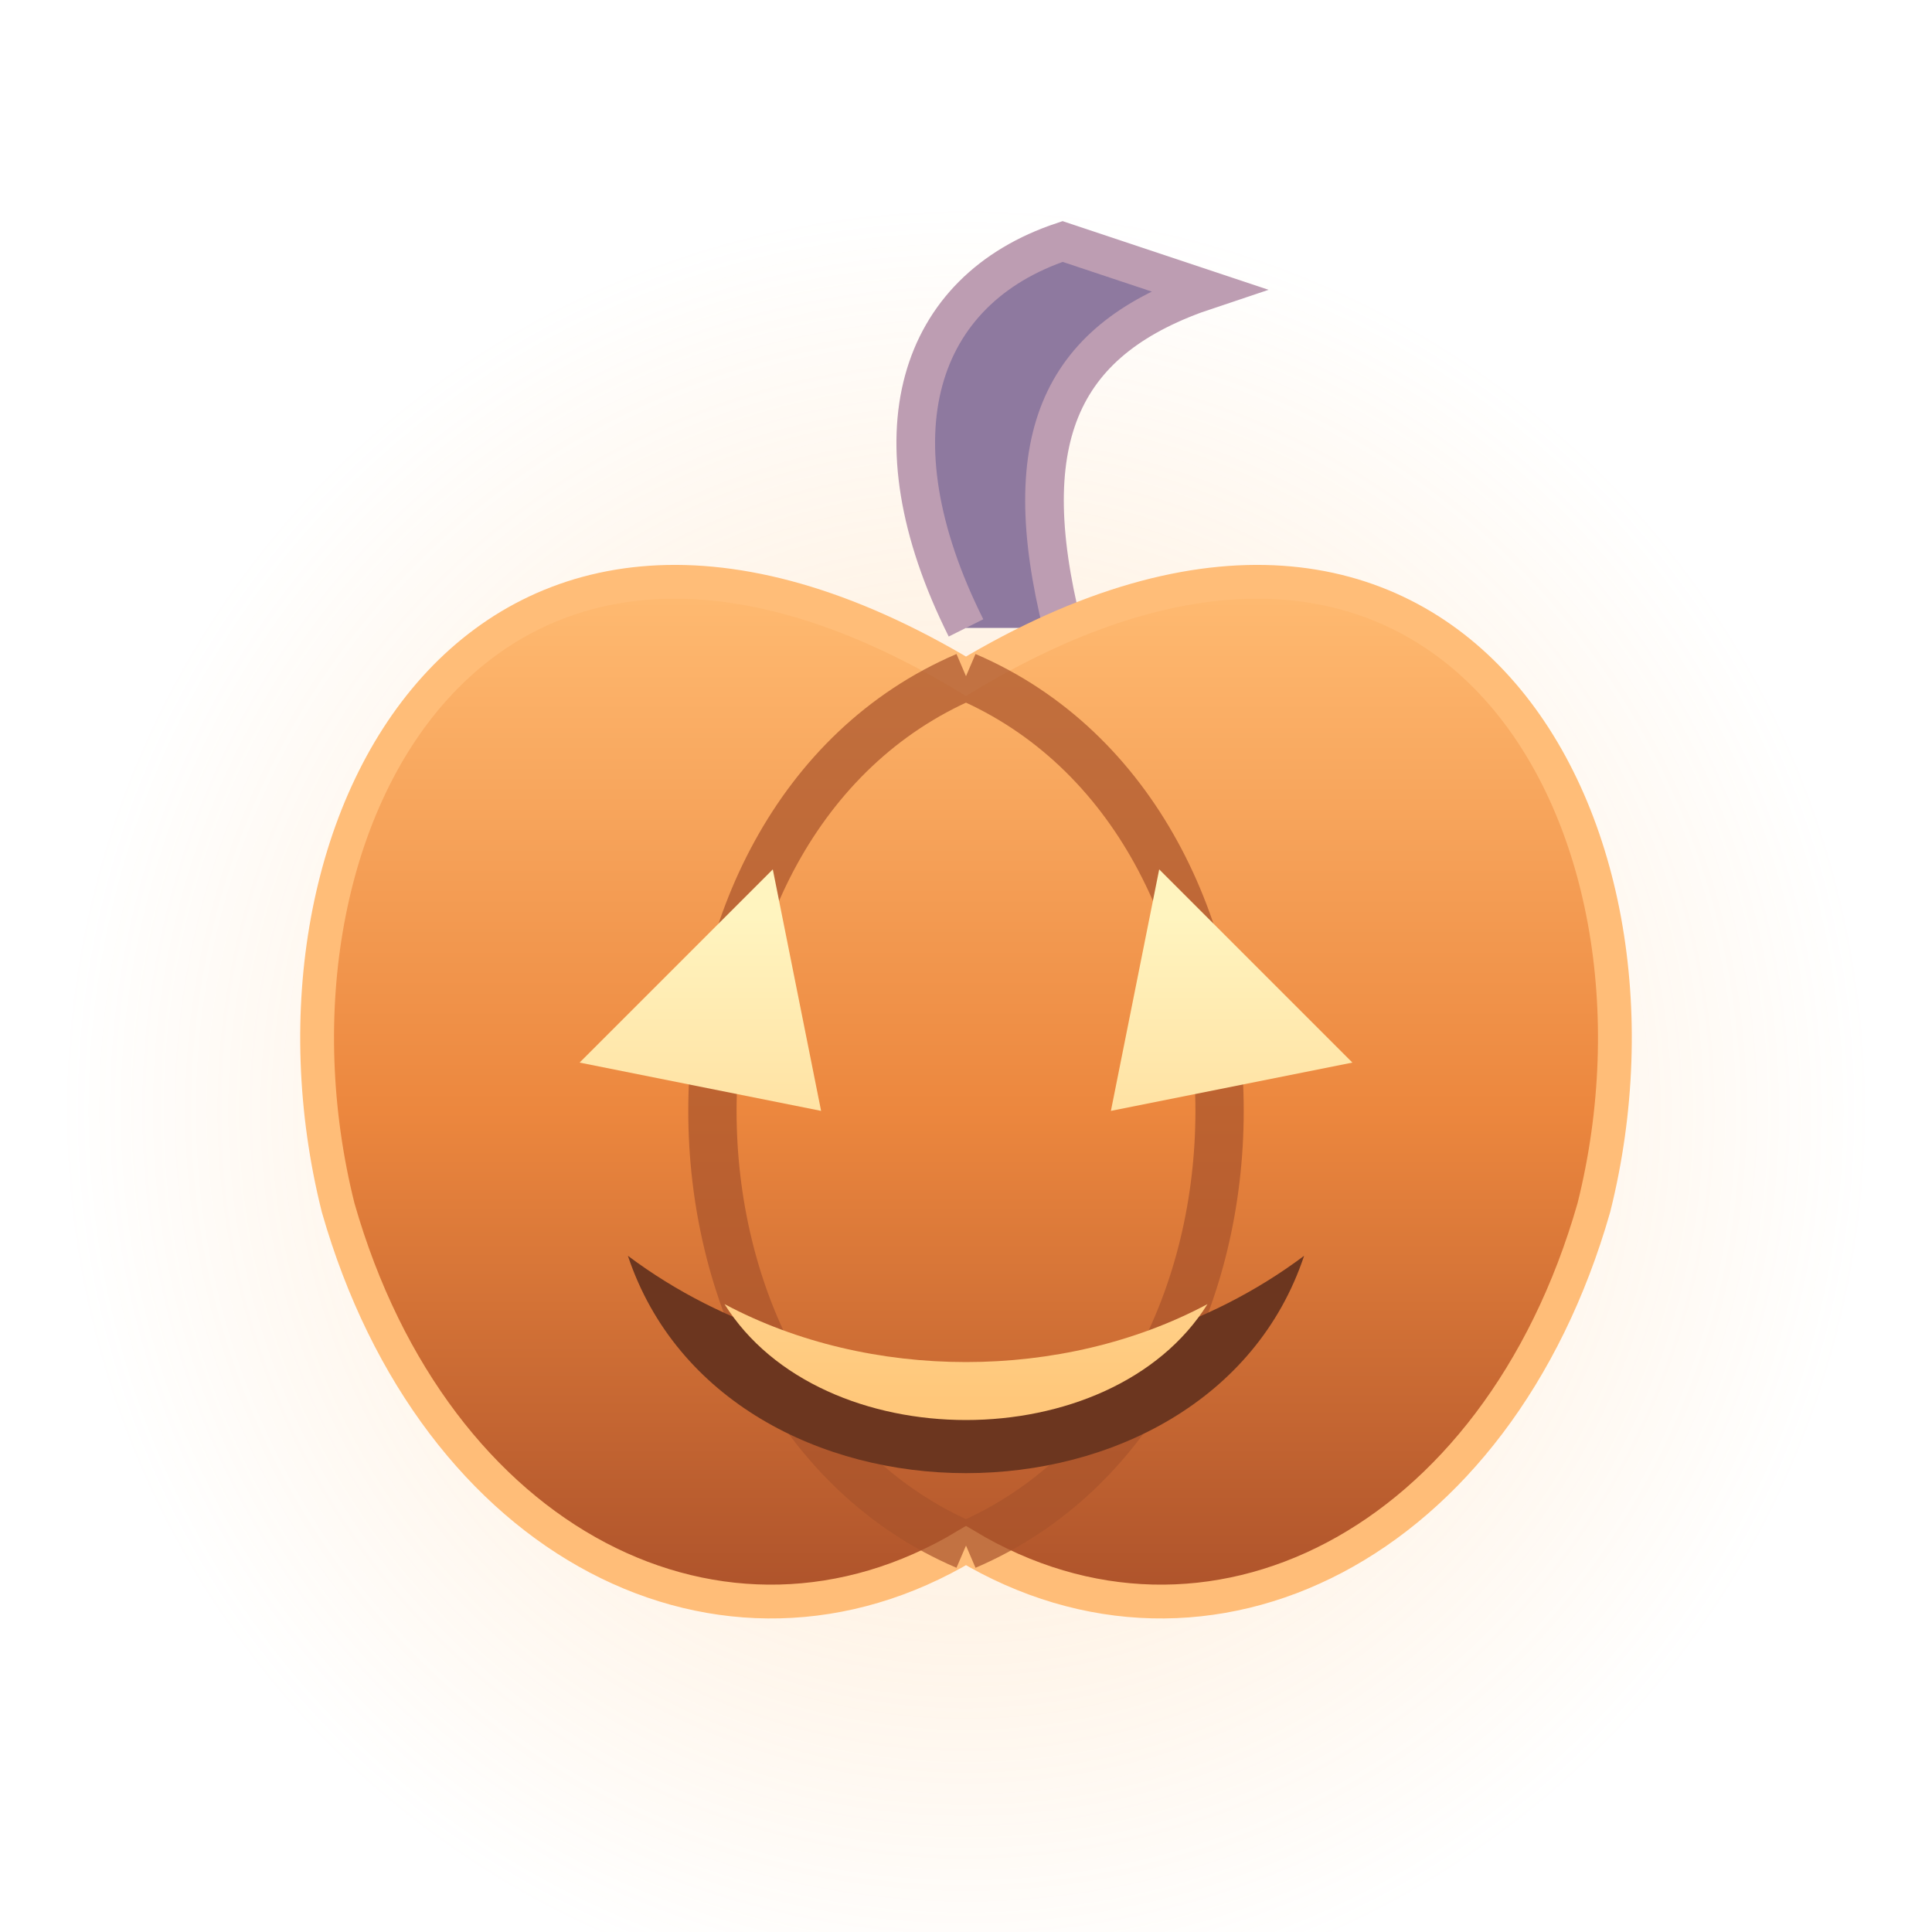
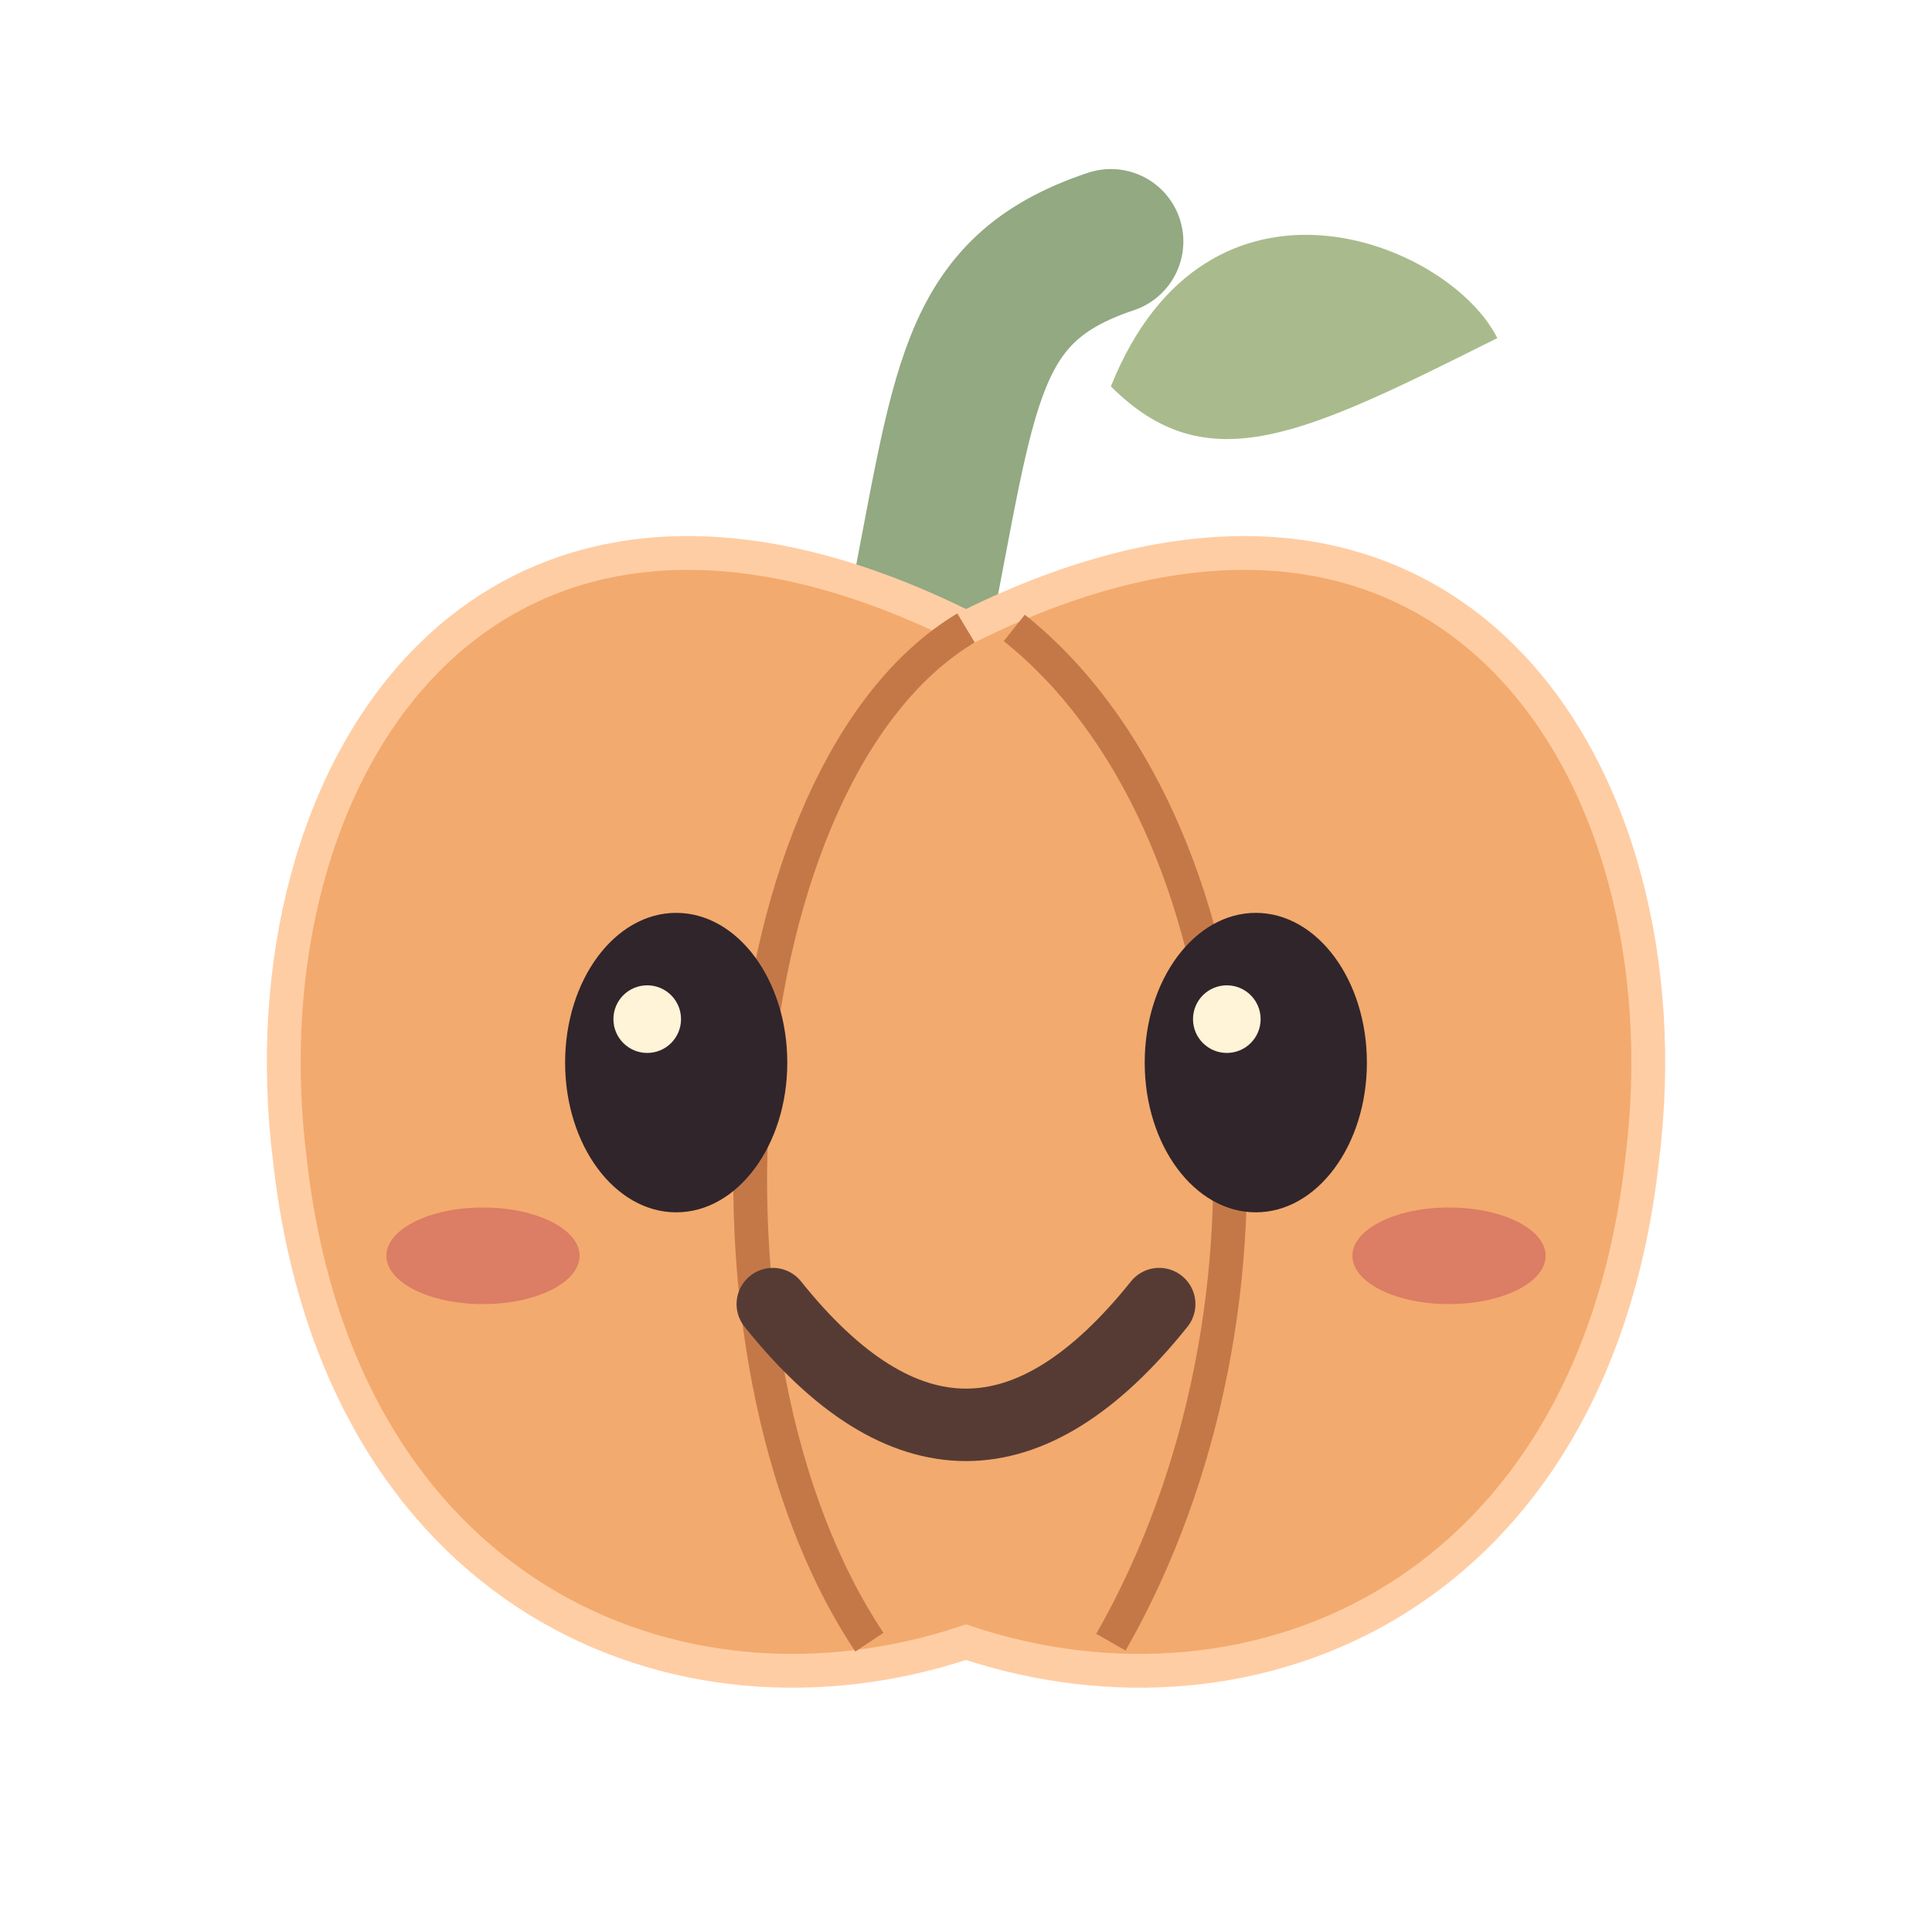
<svg xmlns="http://www.w3.org/2000/svg" viewBox="0 0 40 40" fill="none">
-   <defs>
-     <radialGradient id="halo">
-       <stop stop-color="#ffb45f" stop-opacity=".33" />
-       <stop offset="1" stop-color="#ffb45f" stop-opacity="0" />
-     </radialGradient>
-     <linearGradient id="shell" x1="20" y1="12" x2="20" y2="34" gradientUnits="userSpaceOnUse">
-       <stop stop-color="#ffbb72" />
-       <stop offset=".5" stop-color="#ec873e" />
-       <stop offset="1" stop-color="#a84e29" />
-     </linearGradient>
-     <linearGradient id="light" x1="20" y1="19" x2="20" y2="29" gradientUnits="userSpaceOnUse">
-       <stop stop-color="#fff4bf" />
-       <stop offset="1" stop-color="#ffc77a" />
-     </linearGradient>
-   </defs>
-   <circle cx="20" cy="23" r="19" fill="url(#halo)" />
-   <path d="M20 13c-2-4-1-7 2-8l3 1c-3 1-4 3-3 7" fill="#8e799f" stroke="#bd9db2" stroke-width=".8" />
-   <path d="M20 14C10 8 5 17 7 25c2 7 8 10 13 7 5 3 11 0 13-7 2-8-3-17-13-11Z" fill="url(#shell)" stroke="#ffbd78" stroke-width=".7" />
-   <path d="M20 14c-7 3-7 15 0 18m0-18c7 3 7 15 0 18" stroke="#a9532c" stroke-opacity=".7" stroke-width="1" />
-   <path d="m12 22 4-4 1 5Zm11 1 1-5 4 4Z" fill="url(#light)" />
-   <path d="M13 26c4 3 10 3 14 0-2 6-12 6-14 0Z" fill="#6c361f" />
-   <path d="M15 27c3 1.6 7 1.6 10 0-2 3.2-8 3.2-10 0Z" fill="url(#light)" />
+   <path d="M19 13c1-5 1-7 4-8" stroke="#92a982" stroke-width="3" stroke-linecap="round" />
+   <path d="M23 8c2-5 7-3 8-1-4 2-6 3-8 1Z" fill="#a9bb8c" />
+   <path d="M20 13C10 8 5 16 6 24c1 9 8 12 14 10 6 2 13-1 14-10 1-8-4-16-14-11Z" fill="#f3aa6e" stroke="#ffcda3" stroke-width=".7" />
+   <path d="M20 13c-5 3-6 15-2 21m3-21c5 4 6 14 2 21" stroke="#c57847" stroke-width=".7" />
+   <ellipse cx="14" cy="22" rx="2.3" ry="3.1" fill="#30252b" />
+   <ellipse cx="26" cy="22" rx="2.3" ry="3.1" fill="#30252b" />
+   <circle cx="13.4" cy="21.1" r=".7" fill="#fff3d8" />
+   <circle cx="25.4" cy="21.1" r=".7" fill="#fff3d8" />
+   <path d="M16 27q4 5 8 0" stroke="#563b34" stroke-width="1.5" stroke-linecap="round" />
+   <ellipse cx="10" cy="26" rx="2" ry="1" fill="#dc7d65" />
+   <ellipse cx="30" cy="26" rx="2" ry="1" fill="#dc7d65" />
</svg>
